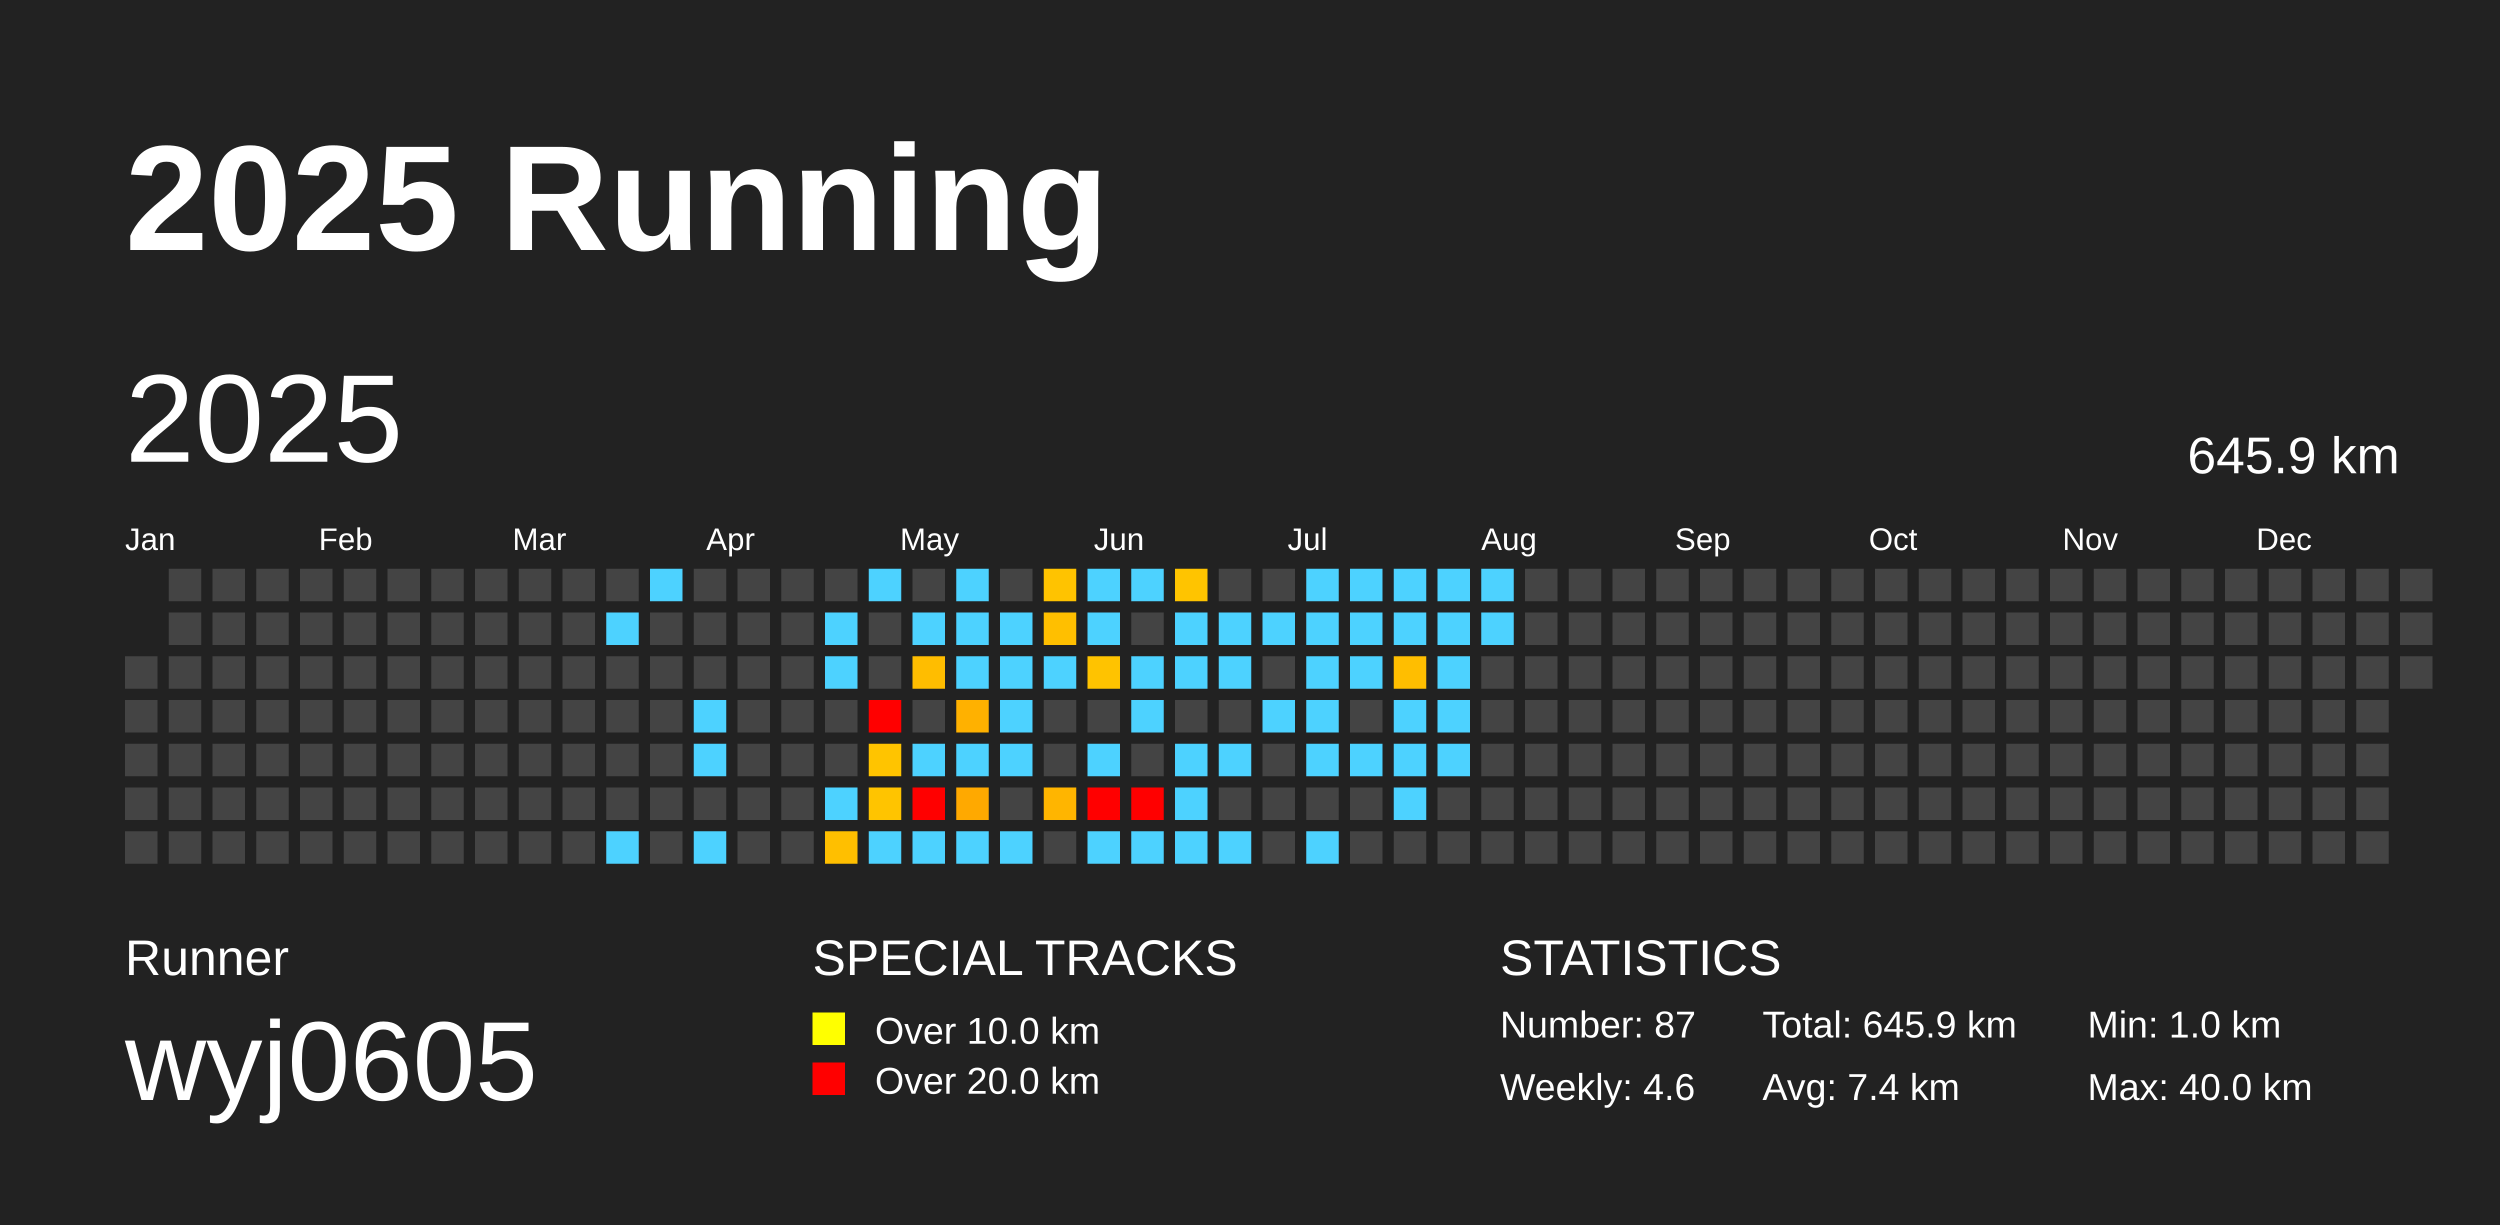
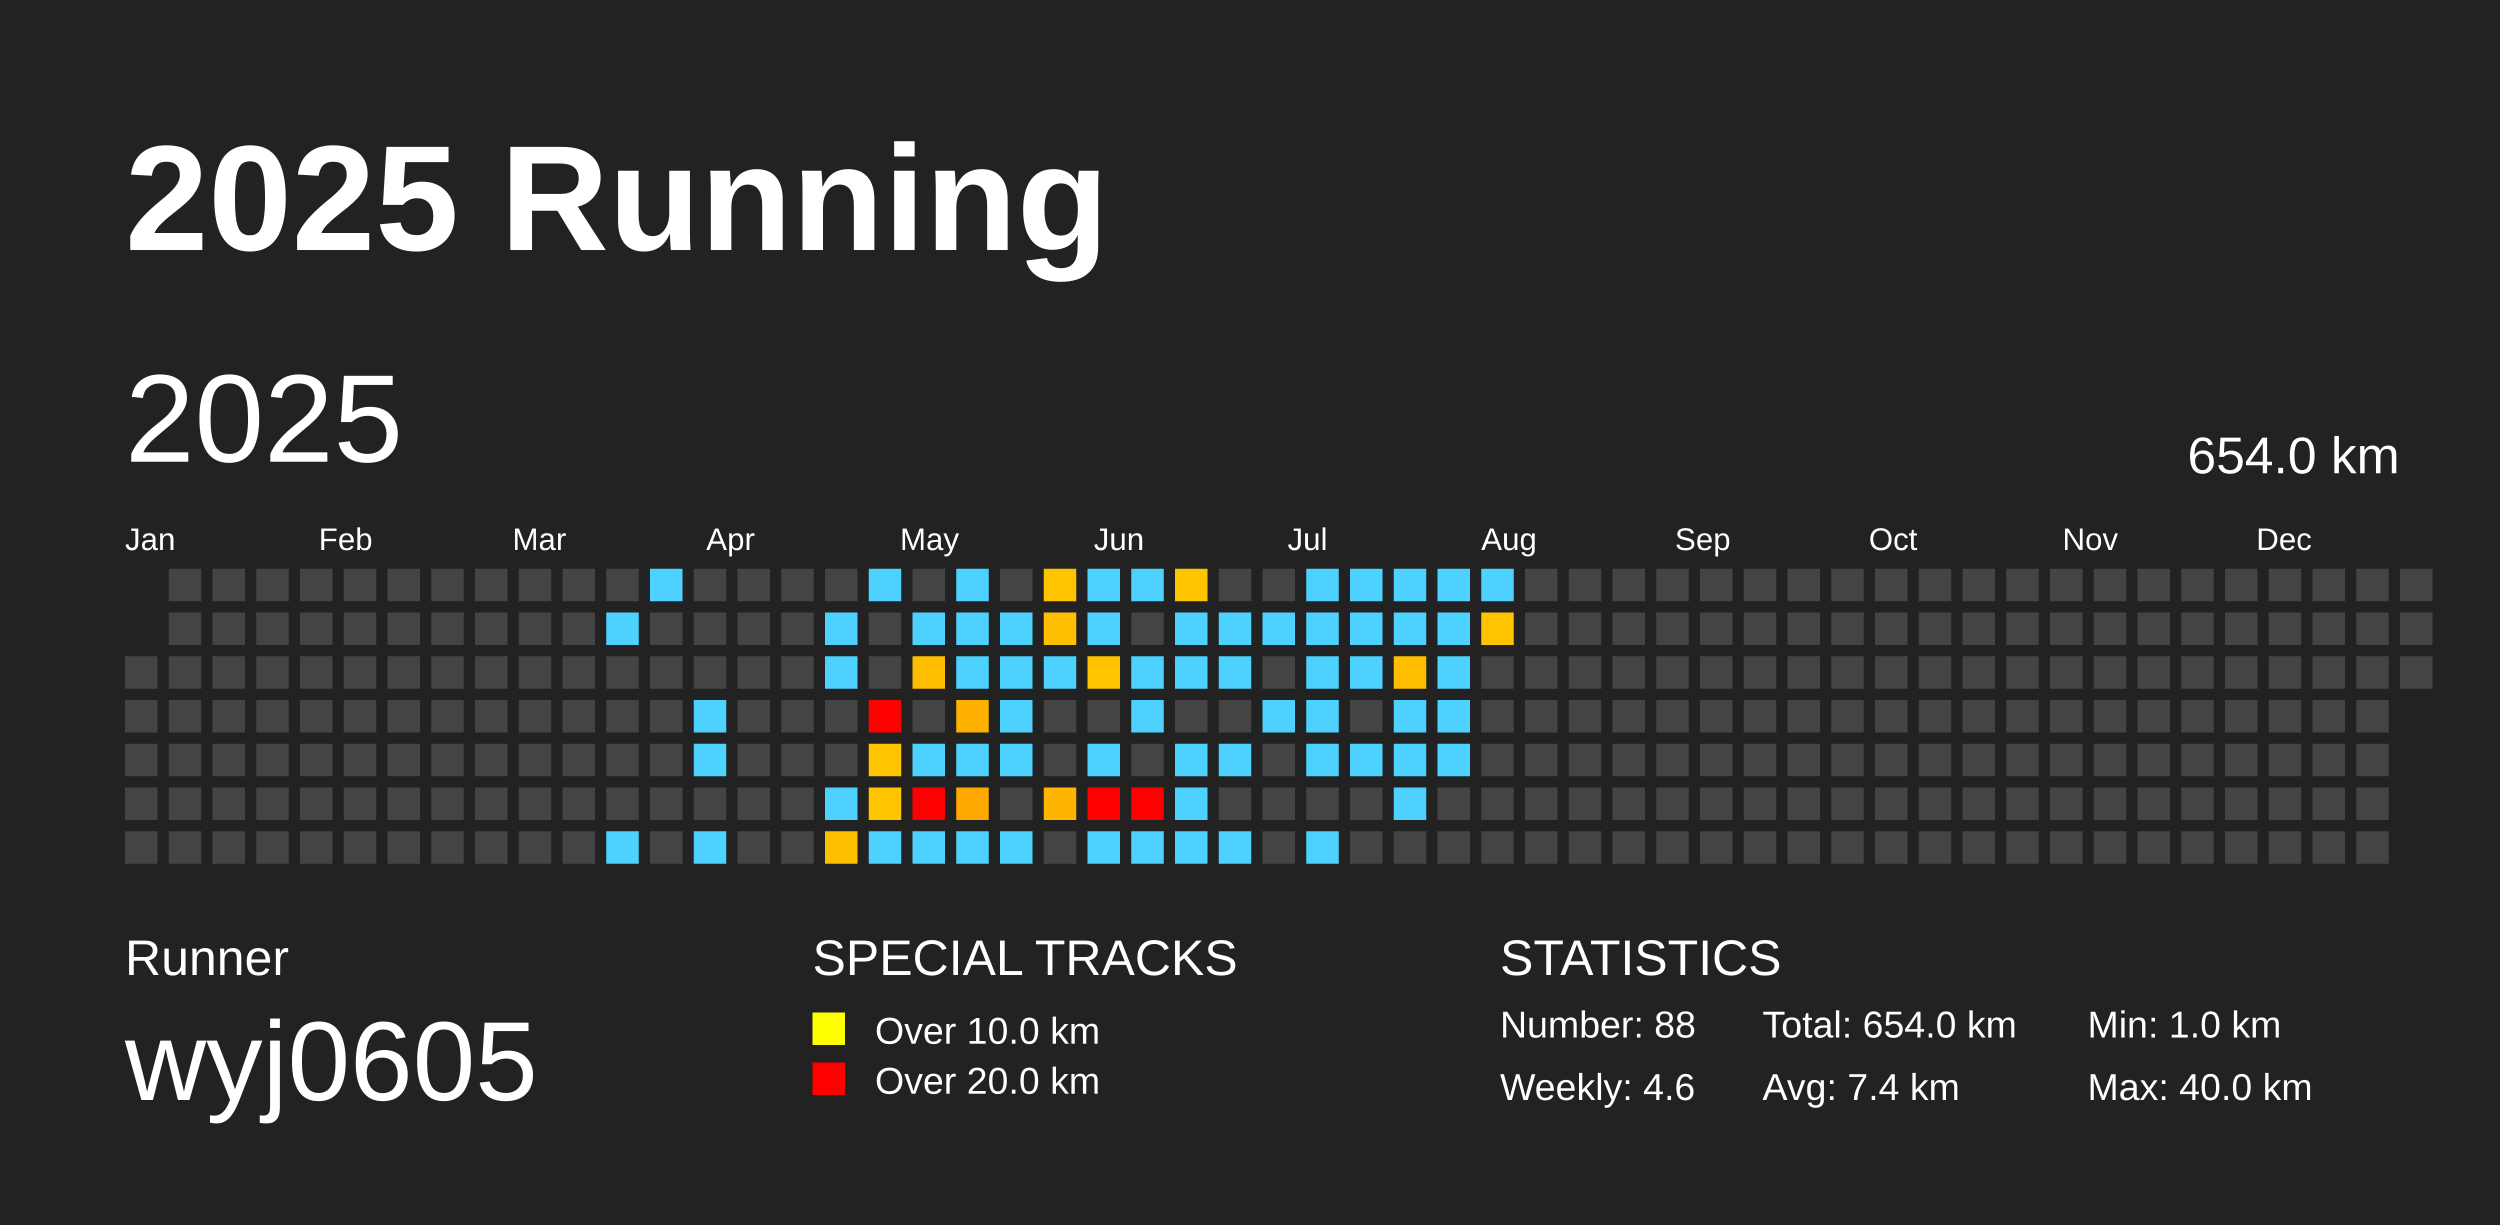
<svg xmlns="http://www.w3.org/2000/svg" baseProfile="full" height="98mm" version="1.1" viewBox="0,0,200,98" width="200mm">
  <defs />
  <rect fill="#222222" height="98" width="200" x="0" y="0" />
  <text fill="#FFFFFF" style="font-size:12px; font-family:Arial; font-weight:bold;" x="10" y="20">2025 Running</text>
  <text fill="#FFFFFF" style="font-size:4px; font-family:Arial" x="10" y="78">Runner</text>
  <text fill="#FFFFFF" style="font-size:9px; font-family:Arial" x="10" y="88">wyj0605</text>
  <text fill="#FFFFFF" style="font-size:4px; font-family:Arial" x="65" y="78">SPECIAL TRACKS</text>
  <rect fill="yellow" height="2.6" width="2.6" x="65" y="81" />
  <text fill="#FFFFFF" style="font-size:3px; font-family:Arial" x="70" y="83.5">Over 10.0 km</text>
  <rect fill="red" height="2.6" width="2.6" x="65" y="85" />
  <text fill="#FFFFFF" style="font-size:3px; font-family:Arial" x="70" y="87.5">Over 20.0 km</text>
  <text fill="#FFFFFF" style="font-size:4px; font-family:Arial" x="120" y="78">STATISTICS</text>
-   <text fill="#FFFFFF" style="font-size:3px; font-family:Arial" x="120" y="83">Number: 87</text>
+   <text fill="#FFFFFF" style="font-size:3px; font-family:Arial" x="120" y="83">Number: 88</text>
  <text fill="#FFFFFF" style="font-size:3px; font-family:Arial" x="120" y="88">Weekly: 4.6</text>
-   <text fill="#FFFFFF" style="font-size:3px; font-family:Arial" x="141" y="83">Total: 645.9 km</text>
+   <text fill="#FFFFFF" style="font-size:3px; font-family:Arial" x="141" y="83">Total: 654.0 km</text>
  <text fill="#FFFFFF" style="font-size:3px; font-family:Arial" x="141" y="88">Avg: 7.4 km</text>
  <text fill="#FFFFFF" style="font-size:3px; font-family:Arial" x="167" y="83">Min: 1.0 km</text>
  <text fill="#FFFFFF" style="font-size:3px; font-family:Arial" x="167" y="88">Max: 40.0 km</text>
  <text dominant-baseline="hanging" fill="#FFFFFF" style="font-size:10.0px; font-family:Arial;" x="10" y="30">2025</text>
-   <text dominant-baseline="hanging" fill="#FFFFFF" style="font-size:4.125px; font-family:Arial;" x="175" y="35">645.9 km</text>
+   <text dominant-baseline="hanging" fill="#FFFFFF" style="font-size:4.125px; font-family:Arial;" x="175" y="35">654.0 km</text>
  <text fill="#FFFFFF" style="font-size:2.5px; font-family:Arial" x="10.0" y="44">Jan</text>
  <text fill="#FFFFFF" style="font-size:2.5px; font-family:Arial" x="25.5" y="44">Feb</text>
  <text fill="#FFFFFF" style="font-size:2.5px; font-family:Arial" x="41.0" y="44">Mar</text>
  <text fill="#FFFFFF" style="font-size:2.5px; font-family:Arial" x="56.5" y="44">Apr</text>
  <text fill="#FFFFFF" style="font-size:2.5px; font-family:Arial" x="72.0" y="44">May</text>
  <text fill="#FFFFFF" style="font-size:2.5px; font-family:Arial" x="87.5" y="44">Jun</text>
  <text fill="#FFFFFF" style="font-size:2.5px; font-family:Arial" x="103.0" y="44">Jul</text>
  <text fill="#FFFFFF" style="font-size:2.5px; font-family:Arial" x="118.5" y="44">Aug</text>
  <text fill="#FFFFFF" style="font-size:2.5px; font-family:Arial" x="134.0" y="44">Sep</text>
  <text fill="#FFFFFF" style="font-size:2.5px; font-family:Arial" x="149.5" y="44">Oct</text>
  <text fill="#FFFFFF" style="font-size:2.5px; font-family:Arial" x="165.0" y="44">Nov</text>
  <text fill="#FFFFFF" style="font-size:2.5px; font-family:Arial" x="180.5" y="44">Dec</text>
  <rect fill="#444444" height="2.6" width="2.6" x="10.0" y="52.5" />
  <rect fill="#444444" height="2.6" width="2.6" x="10.0" y="56.0" />
  <rect fill="#444444" height="2.6" width="2.6" x="10.0" y="59.5" />
  <rect fill="#444444" height="2.6" width="2.6" x="10.0" y="63.0" />
  <rect fill="#444444" height="2.6" width="2.6" x="10.0" y="66.5" />
  <rect fill="#444444" height="2.6" width="2.6" x="13.5" y="45.5" />
  <rect fill="#444444" height="2.6" width="2.6" x="13.5" y="49.0" />
  <rect fill="#444444" height="2.6" width="2.6" x="13.5" y="52.5" />
  <rect fill="#444444" height="2.6" width="2.6" x="13.5" y="56.0" />
  <rect fill="#444444" height="2.6" width="2.6" x="13.5" y="59.5" />
  <rect fill="#444444" height="2.6" width="2.6" x="13.5" y="63.0" />
  <rect fill="#444444" height="2.6" width="2.6" x="13.5" y="66.5" />
  <rect fill="#444444" height="2.6" width="2.6" x="17.0" y="45.5" />
  <rect fill="#444444" height="2.6" width="2.6" x="17.0" y="49.0" />
  <rect fill="#444444" height="2.6" width="2.6" x="17.0" y="52.5" />
  <rect fill="#444444" height="2.6" width="2.6" x="17.0" y="56.0" />
  <rect fill="#444444" height="2.6" width="2.6" x="17.0" y="59.5" />
  <rect fill="#444444" height="2.6" width="2.6" x="17.0" y="63.0" />
  <rect fill="#444444" height="2.6" width="2.6" x="17.0" y="66.5" />
  <rect fill="#444444" height="2.6" width="2.6" x="20.5" y="45.5" />
  <rect fill="#444444" height="2.6" width="2.6" x="20.5" y="49.0" />
  <rect fill="#444444" height="2.6" width="2.6" x="20.5" y="52.5" />
  <rect fill="#444444" height="2.6" width="2.6" x="20.5" y="56.0" />
  <rect fill="#444444" height="2.6" width="2.6" x="20.5" y="59.5" />
  <rect fill="#444444" height="2.6" width="2.6" x="20.5" y="63.0" />
  <rect fill="#444444" height="2.6" width="2.6" x="20.5" y="66.5" />
  <rect fill="#444444" height="2.6" width="2.6" x="24.0" y="45.5" />
  <rect fill="#444444" height="2.6" width="2.6" x="24.0" y="49.0" />
  <rect fill="#444444" height="2.6" width="2.6" x="24.0" y="52.5" />
  <rect fill="#444444" height="2.6" width="2.6" x="24.0" y="56.0" />
  <rect fill="#444444" height="2.6" width="2.6" x="24.0" y="59.5" />
  <rect fill="#444444" height="2.6" width="2.6" x="24.0" y="63.0" />
  <rect fill="#444444" height="2.6" width="2.6" x="24.0" y="66.5" />
  <rect fill="#444444" height="2.6" width="2.6" x="27.5" y="45.5" />
  <rect fill="#444444" height="2.6" width="2.6" x="27.5" y="49.0" />
  <rect fill="#444444" height="2.6" width="2.6" x="27.5" y="52.5" />
  <rect fill="#444444" height="2.6" width="2.6" x="27.5" y="56.0" />
  <rect fill="#444444" height="2.6" width="2.6" x="27.5" y="59.5" />
  <rect fill="#444444" height="2.6" width="2.6" x="27.5" y="63.0" />
  <rect fill="#444444" height="2.6" width="2.6" x="27.5" y="66.5" />
  <rect fill="#444444" height="2.6" width="2.6" x="31.0" y="45.5" />
  <rect fill="#444444" height="2.6" width="2.6" x="31.0" y="49.0" />
  <rect fill="#444444" height="2.6" width="2.6" x="31.0" y="52.5" />
  <rect fill="#444444" height="2.6" width="2.6" x="31.0" y="56.0" />
  <rect fill="#444444" height="2.6" width="2.6" x="31.0" y="59.5" />
  <rect fill="#444444" height="2.6" width="2.6" x="31.0" y="63.0" />
  <rect fill="#444444" height="2.6" width="2.6" x="31.0" y="66.5" />
  <rect fill="#444444" height="2.6" width="2.6" x="34.5" y="45.5" />
  <rect fill="#444444" height="2.6" width="2.6" x="34.5" y="49.0" />
  <rect fill="#444444" height="2.6" width="2.6" x="34.5" y="52.5" />
  <rect fill="#444444" height="2.6" width="2.6" x="34.5" y="56.0" />
  <rect fill="#444444" height="2.6" width="2.6" x="34.5" y="59.5" />
  <rect fill="#444444" height="2.6" width="2.6" x="34.5" y="63.0" />
  <rect fill="#444444" height="2.6" width="2.6" x="34.5" y="66.5" />
  <rect fill="#444444" height="2.6" width="2.6" x="38.0" y="45.5" />
  <rect fill="#444444" height="2.6" width="2.6" x="38.0" y="49.0" />
  <rect fill="#444444" height="2.6" width="2.6" x="38.0" y="52.5" />
  <rect fill="#444444" height="2.6" width="2.6" x="38.0" y="56.0" />
  <rect fill="#444444" height="2.6" width="2.6" x="38.0" y="59.5" />
  <rect fill="#444444" height="2.6" width="2.6" x="38.0" y="63.0" />
  <rect fill="#444444" height="2.6" width="2.6" x="38.0" y="66.5" />
  <rect fill="#444444" height="2.6" width="2.6" x="41.5" y="45.5" />
  <rect fill="#444444" height="2.6" width="2.6" x="41.5" y="49.0" />
  <rect fill="#444444" height="2.6" width="2.6" x="41.5" y="52.5" />
  <rect fill="#444444" height="2.6" width="2.6" x="41.5" y="56.0" />
  <rect fill="#444444" height="2.6" width="2.6" x="41.5" y="59.5" />
  <rect fill="#444444" height="2.6" width="2.6" x="41.5" y="63.0" />
  <rect fill="#444444" height="2.6" width="2.6" x="41.5" y="66.5" />
  <rect fill="#444444" height="2.6" width="2.6" x="45.0" y="45.5" />
  <rect fill="#444444" height="2.6" width="2.6" x="45.0" y="49.0" />
  <rect fill="#444444" height="2.6" width="2.6" x="45.0" y="52.5" />
  <rect fill="#444444" height="2.6" width="2.6" x="45.0" y="56.0" />
  <rect fill="#444444" height="2.6" width="2.6" x="45.0" y="59.5" />
  <rect fill="#444444" height="2.6" width="2.6" x="45.0" y="63.0" />
  <rect fill="#444444" height="2.6" width="2.6" x="45.0" y="66.5" />
  <rect fill="#444444" height="2.6" width="2.6" x="48.5" y="45.5" />
  <rect fill="#4dd2ff" height="2.6" width="2.6" x="48.5" y="49.0" />
  <rect fill="#444444" height="2.6" width="2.6" x="48.5" y="52.5" />
  <rect fill="#444444" height="2.6" width="2.6" x="48.5" y="56.0" />
  <rect fill="#444444" height="2.6" width="2.6" x="48.5" y="59.5" />
  <rect fill="#444444" height="2.6" width="2.6" x="48.5" y="63.0" />
  <rect fill="#4dd2ff" height="2.6" width="2.6" x="48.5" y="66.5" />
  <rect fill="#4dd2ff" height="2.6" width="2.6" x="52.0" y="45.5" />
  <rect fill="#444444" height="2.6" width="2.6" x="52.0" y="49.0" />
  <rect fill="#444444" height="2.6" width="2.6" x="52.0" y="52.5" />
  <rect fill="#444444" height="2.6" width="2.6" x="52.0" y="56.0" />
  <rect fill="#444444" height="2.6" width="2.6" x="52.0" y="59.5" />
  <rect fill="#444444" height="2.6" width="2.6" x="52.0" y="63.0" />
  <rect fill="#444444" height="2.6" width="2.6" x="52.0" y="66.5" />
  <rect fill="#444444" height="2.6" width="2.6" x="55.5" y="45.5" />
  <rect fill="#444444" height="2.6" width="2.6" x="55.5" y="49.0" />
  <rect fill="#444444" height="2.6" width="2.6" x="55.5" y="52.5" />
  <rect fill="#4dd2ff" height="2.6" width="2.6" x="55.5" y="56.0" />
  <rect fill="#4dd2ff" height="2.6" width="2.6" x="55.5" y="59.5" />
  <rect fill="#444444" height="2.6" width="2.6" x="55.5" y="63.0" />
  <rect fill="#4dd2ff" height="2.6" width="2.6" x="55.5" y="66.5" />
  <rect fill="#444444" height="2.6" width="2.6" x="59.0" y="45.5" />
  <rect fill="#444444" height="2.6" width="2.6" x="59.0" y="49.0" />
  <rect fill="#444444" height="2.6" width="2.6" x="59.0" y="52.5" />
  <rect fill="#444444" height="2.6" width="2.6" x="59.0" y="56.0" />
  <rect fill="#444444" height="2.6" width="2.6" x="59.0" y="59.5" />
  <rect fill="#444444" height="2.6" width="2.6" x="59.0" y="63.0" />
  <rect fill="#444444" height="2.6" width="2.6" x="59.0" y="66.5" />
  <rect fill="#444444" height="2.6" width="2.6" x="62.5" y="45.5" />
  <rect fill="#444444" height="2.6" width="2.6" x="62.5" y="49.0" />
  <rect fill="#444444" height="2.6" width="2.6" x="62.5" y="52.5" />
  <rect fill="#444444" height="2.6" width="2.6" x="62.5" y="56.0" />
  <rect fill="#444444" height="2.6" width="2.6" x="62.5" y="59.5" />
  <rect fill="#444444" height="2.6" width="2.6" x="62.5" y="63.0" />
  <rect fill="#444444" height="2.6" width="2.6" x="62.5" y="66.5" />
  <rect fill="#444444" height="2.6" width="2.6" x="66.0" y="45.5" />
  <rect fill="#4dd2ff" height="2.6" width="2.6" x="66.0" y="49.0" />
  <rect fill="#4dd2ff" height="2.6" width="2.6" x="66.0" y="52.5" />
  <rect fill="#444444" height="2.6" width="2.6" x="66.0" y="56.0" />
  <rect fill="#444444" height="2.6" width="2.6" x="66.0" y="59.5" />
  <rect fill="#4dd2ff" height="2.6" width="2.6" x="66.0" y="63.0" />
  <rect fill="#ffbf00" height="2.6" width="2.6" x="66.0" y="66.5" />
  <rect fill="#4dd2ff" height="2.6" width="2.6" x="69.5" y="45.5" />
  <rect fill="#444444" height="2.6" width="2.6" x="69.5" y="49.0" />
  <rect fill="#444444" height="2.6" width="2.6" x="69.5" y="52.5" />
  <rect fill="red" height="2.6" width="2.6" x="69.5" y="56.0" />
  <rect fill="#ffc400" height="2.6" width="2.6" x="69.5" y="59.5" />
  <rect fill="#ffc400" height="2.6" width="2.6" x="69.5" y="63.0" />
  <rect fill="#4dd2ff" height="2.6" width="2.6" x="69.5" y="66.5" />
  <rect fill="#444444" height="2.6" width="2.6" x="73.0" y="45.5" />
  <rect fill="#4dd2ff" height="2.6" width="2.6" x="73.0" y="49.0" />
  <rect fill="#ffbd00" height="2.6" width="2.6" x="73.0" y="52.5" />
  <rect fill="#444444" height="2.6" width="2.6" x="73.0" y="56.0" />
  <rect fill="#4dd2ff" height="2.6" width="2.6" x="73.0" y="59.5" />
  <rect fill="red" height="2.6" width="2.6" x="73.0" y="63.0" />
  <rect fill="#4dd2ff" height="2.6" width="2.6" x="73.0" y="66.5" />
  <rect fill="#4dd2ff" height="2.6" width="2.6" x="76.5" y="45.5" />
  <rect fill="#4dd2ff" height="2.6" width="2.6" x="76.5" y="49.0" />
  <rect fill="#4dd2ff" height="2.6" width="2.6" x="76.5" y="52.5" />
  <rect fill="#ffb100" height="2.6" width="2.6" x="76.5" y="56.0" />
  <rect fill="#4dd2ff" height="2.6" width="2.6" x="76.5" y="59.5" />
  <rect fill="#ffa900" height="2.6" width="2.6" x="76.5" y="63.0" />
  <rect fill="#4dd2ff" height="2.6" width="2.6" x="76.5" y="66.5" />
  <rect fill="#444444" height="2.6" width="2.6" x="80.0" y="45.5" />
  <rect fill="#4dd2ff" height="2.6" width="2.6" x="80.0" y="49.0" />
  <rect fill="#4dd2ff" height="2.6" width="2.6" x="80.0" y="52.5" />
  <rect fill="#4dd2ff" height="2.6" width="2.6" x="80.0" y="56.0" />
  <rect fill="#4dd2ff" height="2.6" width="2.6" x="80.0" y="59.5" />
  <rect fill="#444444" height="2.6" width="2.6" x="80.0" y="63.0" />
  <rect fill="#4dd2ff" height="2.6" width="2.6" x="80.0" y="66.5" />
  <rect fill="#ffc300" height="2.6" width="2.6" x="83.5" y="45.5" />
  <rect fill="#ffbf00" height="2.6" width="2.6" x="83.5" y="49.0" />
  <rect fill="#4dd2ff" height="2.6" width="2.6" x="83.5" y="52.5" />
  <rect fill="#444444" height="2.6" width="2.6" x="83.5" y="56.0" />
  <rect fill="#444444" height="2.6" width="2.6" x="83.5" y="59.5" />
  <rect fill="#ffb500" height="2.6" width="2.6" x="83.5" y="63.0" />
  <rect fill="#444444" height="2.6" width="2.6" x="83.5" y="66.5" />
  <rect fill="#4dd2ff" height="2.6" width="2.6" x="87.0" y="45.5" />
  <rect fill="#4dd2ff" height="2.6" width="2.6" x="87.0" y="49.0" />
  <rect fill="#ffc300" height="2.6" width="2.6" x="87.0" y="52.5" />
  <rect fill="#444444" height="2.6" width="2.6" x="87.0" y="56.0" />
  <rect fill="#4dd2ff" height="2.6" width="2.6" x="87.0" y="59.5" />
  <rect fill="red" height="2.6" width="2.6" x="87.0" y="63.0" />
  <rect fill="#4dd2ff" height="2.6" width="2.6" x="87.0" y="66.5" />
  <rect fill="#4dd2ff" height="2.6" width="2.6" x="90.5" y="45.5" />
  <rect fill="#444444" height="2.6" width="2.6" x="90.5" y="49.0" />
  <rect fill="#4dd2ff" height="2.6" width="2.6" x="90.5" y="52.5" />
  <rect fill="#4dd2ff" height="2.6" width="2.6" x="90.5" y="56.0" />
  <rect fill="#444444" height="2.6" width="2.6" x="90.5" y="59.5" />
  <rect fill="red" height="2.6" width="2.6" x="90.5" y="63.0" />
  <rect fill="#4dd2ff" height="2.6" width="2.6" x="90.5" y="66.5" />
  <rect fill="#ffc400" height="2.6" width="2.6" x="94.0" y="45.5" />
  <rect fill="#4dd2ff" height="2.6" width="2.6" x="94.0" y="49.0" />
  <rect fill="#4dd2ff" height="2.6" width="2.6" x="94.0" y="52.5" />
  <rect fill="#444444" height="2.6" width="2.6" x="94.0" y="56.0" />
  <rect fill="#4dd2ff" height="2.6" width="2.6" x="94.0" y="59.5" />
  <rect fill="#4dd2ff" height="2.6" width="2.6" x="94.0" y="63.0" />
  <rect fill="#4dd2ff" height="2.6" width="2.6" x="94.0" y="66.5" />
  <rect fill="#444444" height="2.6" width="2.6" x="97.5" y="45.5" />
  <rect fill="#4dd2ff" height="2.6" width="2.6" x="97.5" y="49.0" />
  <rect fill="#4dd2ff" height="2.6" width="2.6" x="97.5" y="52.5" />
  <rect fill="#444444" height="2.6" width="2.6" x="97.5" y="56.0" />
  <rect fill="#4dd2ff" height="2.6" width="2.6" x="97.5" y="59.5" />
  <rect fill="#444444" height="2.6" width="2.6" x="97.5" y="63.0" />
  <rect fill="#4dd2ff" height="2.6" width="2.6" x="97.5" y="66.5" />
  <rect fill="#444444" height="2.6" width="2.6" x="101.0" y="45.5" />
  <rect fill="#4dd2ff" height="2.6" width="2.6" x="101.0" y="49.0" />
  <rect fill="#444444" height="2.6" width="2.6" x="101.0" y="52.5" />
  <rect fill="#4dd2ff" height="2.6" width="2.6" x="101.0" y="56.0" />
  <rect fill="#444444" height="2.6" width="2.6" x="101.0" y="59.5" />
  <rect fill="#444444" height="2.6" width="2.6" x="101.0" y="63.0" />
  <rect fill="#444444" height="2.6" width="2.6" x="101.0" y="66.5" />
  <rect fill="#4dd2ff" height="2.6" width="2.6" x="104.5" y="45.5" />
  <rect fill="#4dd2ff" height="2.6" width="2.6" x="104.5" y="49.0" />
  <rect fill="#4dd2ff" height="2.6" width="2.6" x="104.5" y="52.5" />
  <rect fill="#4dd2ff" height="2.6" width="2.6" x="104.5" y="56.0" />
  <rect fill="#4dd2ff" height="2.6" width="2.6" x="104.5" y="59.5" />
  <rect fill="#444444" height="2.6" width="2.6" x="104.5" y="63.0" />
  <rect fill="#4dd2ff" height="2.6" width="2.6" x="104.5" y="66.5" />
  <rect fill="#4dd2ff" height="2.6" width="2.6" x="108.0" y="45.5" />
  <rect fill="#4dd2ff" height="2.6" width="2.6" x="108.0" y="49.0" />
  <rect fill="#4dd2ff" height="2.6" width="2.6" x="108.0" y="52.5" />
  <rect fill="#444444" height="2.6" width="2.6" x="108.0" y="56.0" />
  <rect fill="#4dd2ff" height="2.6" width="2.6" x="108.0" y="59.5" />
  <rect fill="#444444" height="2.6" width="2.6" x="108.0" y="63.0" />
  <rect fill="#444444" height="2.6" width="2.6" x="108.0" y="66.5" />
  <rect fill="#4dd2ff" height="2.6" width="2.6" x="111.5" y="45.5" />
  <rect fill="#4dd2ff" height="2.6" width="2.6" x="111.5" y="49.0" />
  <rect fill="#ffbe00" height="2.6" width="2.6" x="111.5" y="52.5" />
  <rect fill="#4dd2ff" height="2.6" width="2.6" x="111.5" y="56.0" />
  <rect fill="#4dd2ff" height="2.6" width="2.6" x="111.5" y="59.5" />
  <rect fill="#4dd2ff" height="2.6" width="2.6" x="111.5" y="63.0" />
  <rect fill="#444444" height="2.6" width="2.6" x="111.5" y="66.5" />
  <rect fill="#4dd2ff" height="2.6" width="2.6" x="115.0" y="45.5" />
  <rect fill="#4dd2ff" height="2.6" width="2.6" x="115.0" y="49.0" />
  <rect fill="#4dd2ff" height="2.6" width="2.6" x="115.0" y="52.5" />
  <rect fill="#4dd2ff" height="2.6" width="2.6" x="115.0" y="56.0" />
  <rect fill="#4dd2ff" height="2.6" width="2.6" x="115.0" y="59.5" />
  <rect fill="#444444" height="2.6" width="2.6" x="115.0" y="63.0" />
  <rect fill="#444444" height="2.6" width="2.6" x="115.0" y="66.5" />
  <rect fill="#4dd2ff" height="2.6" width="2.6" x="118.5" y="45.5" />
-   <rect fill="#4dd2ff" height="2.6" width="2.6" x="118.5" y="49.0" />
+   <rect fill="#ffc400" height="2.6" width="2.6" x="118.5" y="49.0" />
  <rect fill="#444444" height="2.6" width="2.6" x="118.5" y="52.5" />
  <rect fill="#444444" height="2.6" width="2.6" x="118.5" y="56.0" />
  <rect fill="#444444" height="2.6" width="2.6" x="118.5" y="59.5" />
  <rect fill="#444444" height="2.6" width="2.6" x="118.5" y="63.0" />
  <rect fill="#444444" height="2.6" width="2.6" x="118.5" y="66.5" />
  <rect fill="#444444" height="2.6" width="2.6" x="122.0" y="45.5" />
  <rect fill="#444444" height="2.6" width="2.6" x="122.0" y="49.0" />
  <rect fill="#444444" height="2.6" width="2.6" x="122.0" y="52.5" />
  <rect fill="#444444" height="2.6" width="2.6" x="122.0" y="56.0" />
  <rect fill="#444444" height="2.6" width="2.6" x="122.0" y="59.5" />
  <rect fill="#444444" height="2.6" width="2.6" x="122.0" y="63.0" />
  <rect fill="#444444" height="2.6" width="2.6" x="122.0" y="66.5" />
  <rect fill="#444444" height="2.6" width="2.6" x="125.5" y="45.5" />
  <rect fill="#444444" height="2.6" width="2.6" x="125.5" y="49.0" />
  <rect fill="#444444" height="2.6" width="2.6" x="125.5" y="52.5" />
  <rect fill="#444444" height="2.6" width="2.6" x="125.5" y="56.0" />
  <rect fill="#444444" height="2.6" width="2.6" x="125.5" y="59.5" />
  <rect fill="#444444" height="2.6" width="2.6" x="125.5" y="63.0" />
  <rect fill="#444444" height="2.6" width="2.6" x="125.5" y="66.5" />
  <rect fill="#444444" height="2.6" width="2.6" x="129.0" y="45.5" />
  <rect fill="#444444" height="2.6" width="2.6" x="129.0" y="49.0" />
  <rect fill="#444444" height="2.6" width="2.6" x="129.0" y="52.5" />
  <rect fill="#444444" height="2.6" width="2.6" x="129.0" y="56.0" />
  <rect fill="#444444" height="2.6" width="2.6" x="129.0" y="59.5" />
  <rect fill="#444444" height="2.6" width="2.6" x="129.0" y="63.0" />
  <rect fill="#444444" height="2.6" width="2.6" x="129.0" y="66.5" />
  <rect fill="#444444" height="2.6" width="2.6" x="132.5" y="45.5" />
  <rect fill="#444444" height="2.6" width="2.6" x="132.5" y="49.0" />
  <rect fill="#444444" height="2.6" width="2.6" x="132.5" y="52.5" />
  <rect fill="#444444" height="2.6" width="2.6" x="132.5" y="56.0" />
  <rect fill="#444444" height="2.6" width="2.6" x="132.5" y="59.5" />
  <rect fill="#444444" height="2.6" width="2.6" x="132.5" y="63.0" />
  <rect fill="#444444" height="2.6" width="2.6" x="132.5" y="66.5" />
  <rect fill="#444444" height="2.6" width="2.6" x="136.0" y="45.5" />
  <rect fill="#444444" height="2.6" width="2.6" x="136.0" y="49.0" />
  <rect fill="#444444" height="2.6" width="2.6" x="136.0" y="52.5" />
  <rect fill="#444444" height="2.6" width="2.6" x="136.0" y="56.0" />
  <rect fill="#444444" height="2.6" width="2.6" x="136.0" y="59.5" />
  <rect fill="#444444" height="2.6" width="2.6" x="136.0" y="63.0" />
  <rect fill="#444444" height="2.6" width="2.6" x="136.0" y="66.5" />
  <rect fill="#444444" height="2.6" width="2.6" x="139.5" y="45.5" />
  <rect fill="#444444" height="2.6" width="2.6" x="139.5" y="49.0" />
  <rect fill="#444444" height="2.6" width="2.6" x="139.5" y="52.5" />
  <rect fill="#444444" height="2.6" width="2.6" x="139.5" y="56.0" />
  <rect fill="#444444" height="2.6" width="2.6" x="139.5" y="59.5" />
  <rect fill="#444444" height="2.6" width="2.6" x="139.5" y="63.0" />
  <rect fill="#444444" height="2.6" width="2.6" x="139.5" y="66.5" />
  <rect fill="#444444" height="2.6" width="2.6" x="143.0" y="45.5" />
  <rect fill="#444444" height="2.6" width="2.6" x="143.0" y="49.0" />
  <rect fill="#444444" height="2.6" width="2.6" x="143.0" y="52.5" />
  <rect fill="#444444" height="2.6" width="2.6" x="143.0" y="56.0" />
  <rect fill="#444444" height="2.6" width="2.6" x="143.0" y="59.5" />
  <rect fill="#444444" height="2.6" width="2.6" x="143.0" y="63.0" />
  <rect fill="#444444" height="2.6" width="2.6" x="143.0" y="66.5" />
  <rect fill="#444444" height="2.6" width="2.6" x="146.5" y="45.5" />
  <rect fill="#444444" height="2.6" width="2.6" x="146.5" y="49.0" />
  <rect fill="#444444" height="2.6" width="2.6" x="146.5" y="52.5" />
  <rect fill="#444444" height="2.6" width="2.6" x="146.5" y="56.0" />
  <rect fill="#444444" height="2.6" width="2.6" x="146.5" y="59.5" />
  <rect fill="#444444" height="2.6" width="2.6" x="146.5" y="63.0" />
  <rect fill="#444444" height="2.6" width="2.6" x="146.5" y="66.5" />
  <rect fill="#444444" height="2.6" width="2.6" x="150.0" y="45.5" />
  <rect fill="#444444" height="2.6" width="2.6" x="150.0" y="49.0" />
  <rect fill="#444444" height="2.6" width="2.6" x="150.0" y="52.5" />
  <rect fill="#444444" height="2.6" width="2.6" x="150.0" y="56.0" />
  <rect fill="#444444" height="2.6" width="2.6" x="150.0" y="59.5" />
  <rect fill="#444444" height="2.6" width="2.6" x="150.0" y="63.0" />
  <rect fill="#444444" height="2.6" width="2.6" x="150.0" y="66.5" />
  <rect fill="#444444" height="2.6" width="2.6" x="153.5" y="45.5" />
  <rect fill="#444444" height="2.6" width="2.6" x="153.5" y="49.0" />
  <rect fill="#444444" height="2.6" width="2.6" x="153.5" y="52.5" />
  <rect fill="#444444" height="2.6" width="2.6" x="153.5" y="56.0" />
  <rect fill="#444444" height="2.6" width="2.6" x="153.5" y="59.5" />
  <rect fill="#444444" height="2.6" width="2.6" x="153.5" y="63.0" />
  <rect fill="#444444" height="2.6" width="2.6" x="153.5" y="66.5" />
  <rect fill="#444444" height="2.6" width="2.6" x="157.0" y="45.5" />
  <rect fill="#444444" height="2.6" width="2.6" x="157.0" y="49.0" />
  <rect fill="#444444" height="2.6" width="2.6" x="157.0" y="52.5" />
  <rect fill="#444444" height="2.6" width="2.6" x="157.0" y="56.0" />
  <rect fill="#444444" height="2.6" width="2.6" x="157.0" y="59.5" />
  <rect fill="#444444" height="2.6" width="2.6" x="157.0" y="63.0" />
  <rect fill="#444444" height="2.6" width="2.6" x="157.0" y="66.5" />
  <rect fill="#444444" height="2.6" width="2.6" x="160.5" y="45.5" />
  <rect fill="#444444" height="2.6" width="2.6" x="160.5" y="49.0" />
  <rect fill="#444444" height="2.6" width="2.6" x="160.5" y="52.5" />
  <rect fill="#444444" height="2.6" width="2.6" x="160.5" y="56.0" />
  <rect fill="#444444" height="2.6" width="2.6" x="160.5" y="59.5" />
  <rect fill="#444444" height="2.6" width="2.6" x="160.5" y="63.0" />
  <rect fill="#444444" height="2.6" width="2.6" x="160.5" y="66.5" />
  <rect fill="#444444" height="2.6" width="2.6" x="164.0" y="45.5" />
  <rect fill="#444444" height="2.6" width="2.6" x="164.0" y="49.0" />
  <rect fill="#444444" height="2.6" width="2.6" x="164.0" y="52.5" />
  <rect fill="#444444" height="2.6" width="2.6" x="164.0" y="56.0" />
  <rect fill="#444444" height="2.6" width="2.6" x="164.0" y="59.5" />
  <rect fill="#444444" height="2.6" width="2.6" x="164.0" y="63.0" />
  <rect fill="#444444" height="2.6" width="2.6" x="164.0" y="66.5" />
  <rect fill="#444444" height="2.6" width="2.6" x="167.5" y="45.5" />
  <rect fill="#444444" height="2.6" width="2.6" x="167.5" y="49.0" />
  <rect fill="#444444" height="2.6" width="2.6" x="167.5" y="52.5" />
  <rect fill="#444444" height="2.6" width="2.6" x="167.5" y="56.0" />
  <rect fill="#444444" height="2.6" width="2.6" x="167.5" y="59.5" />
  <rect fill="#444444" height="2.6" width="2.6" x="167.5" y="63.0" />
  <rect fill="#444444" height="2.6" width="2.6" x="167.5" y="66.5" />
  <rect fill="#444444" height="2.6" width="2.6" x="171.0" y="45.5" />
  <rect fill="#444444" height="2.6" width="2.6" x="171.0" y="49.0" />
  <rect fill="#444444" height="2.6" width="2.6" x="171.0" y="52.5" />
  <rect fill="#444444" height="2.6" width="2.6" x="171.0" y="56.0" />
  <rect fill="#444444" height="2.6" width="2.6" x="171.0" y="59.5" />
  <rect fill="#444444" height="2.6" width="2.6" x="171.0" y="63.0" />
  <rect fill="#444444" height="2.6" width="2.6" x="171.0" y="66.5" />
  <rect fill="#444444" height="2.6" width="2.6" x="174.5" y="45.5" />
  <rect fill="#444444" height="2.6" width="2.6" x="174.5" y="49.0" />
  <rect fill="#444444" height="2.6" width="2.6" x="174.5" y="52.5" />
  <rect fill="#444444" height="2.6" width="2.6" x="174.5" y="56.0" />
  <rect fill="#444444" height="2.6" width="2.6" x="174.5" y="59.5" />
  <rect fill="#444444" height="2.6" width="2.6" x="174.5" y="63.0" />
  <rect fill="#444444" height="2.6" width="2.6" x="174.5" y="66.5" />
  <rect fill="#444444" height="2.6" width="2.6" x="178.0" y="45.5" />
  <rect fill="#444444" height="2.6" width="2.6" x="178.0" y="49.0" />
  <rect fill="#444444" height="2.6" width="2.6" x="178.0" y="52.5" />
  <rect fill="#444444" height="2.6" width="2.6" x="178.0" y="56.0" />
  <rect fill="#444444" height="2.6" width="2.6" x="178.0" y="59.5" />
  <rect fill="#444444" height="2.6" width="2.6" x="178.0" y="63.0" />
  <rect fill="#444444" height="2.6" width="2.6" x="178.0" y="66.5" />
  <rect fill="#444444" height="2.6" width="2.6" x="181.5" y="45.5" />
  <rect fill="#444444" height="2.6" width="2.6" x="181.5" y="49.0" />
  <rect fill="#444444" height="2.6" width="2.6" x="181.5" y="52.5" />
  <rect fill="#444444" height="2.6" width="2.6" x="181.5" y="56.0" />
  <rect fill="#444444" height="2.6" width="2.6" x="181.5" y="59.5" />
  <rect fill="#444444" height="2.6" width="2.6" x="181.5" y="63.0" />
  <rect fill="#444444" height="2.6" width="2.6" x="181.5" y="66.5" />
  <rect fill="#444444" height="2.6" width="2.6" x="185.0" y="45.5" />
  <rect fill="#444444" height="2.6" width="2.6" x="185.0" y="49.0" />
  <rect fill="#444444" height="2.6" width="2.6" x="185.0" y="52.5" />
  <rect fill="#444444" height="2.6" width="2.6" x="185.0" y="56.0" />
  <rect fill="#444444" height="2.6" width="2.6" x="185.0" y="59.5" />
  <rect fill="#444444" height="2.6" width="2.6" x="185.0" y="63.0" />
  <rect fill="#444444" height="2.6" width="2.6" x="185.0" y="66.5" />
  <rect fill="#444444" height="2.6" width="2.6" x="188.5" y="45.5" />
  <rect fill="#444444" height="2.6" width="2.6" x="188.5" y="49.0" />
  <rect fill="#444444" height="2.6" width="2.6" x="188.5" y="52.5" />
  <rect fill="#444444" height="2.6" width="2.6" x="188.5" y="56.0" />
  <rect fill="#444444" height="2.6" width="2.6" x="188.5" y="59.5" />
  <rect fill="#444444" height="2.6" width="2.6" x="188.5" y="63.0" />
  <rect fill="#444444" height="2.6" width="2.6" x="188.5" y="66.5" />
  <rect fill="#444444" height="2.6" width="2.6" x="192.0" y="45.5" />
  <rect fill="#444444" height="2.6" width="2.6" x="192.0" y="49.0" />
  <rect fill="#444444" height="2.6" width="2.6" x="192.0" y="52.5" />
</svg>
